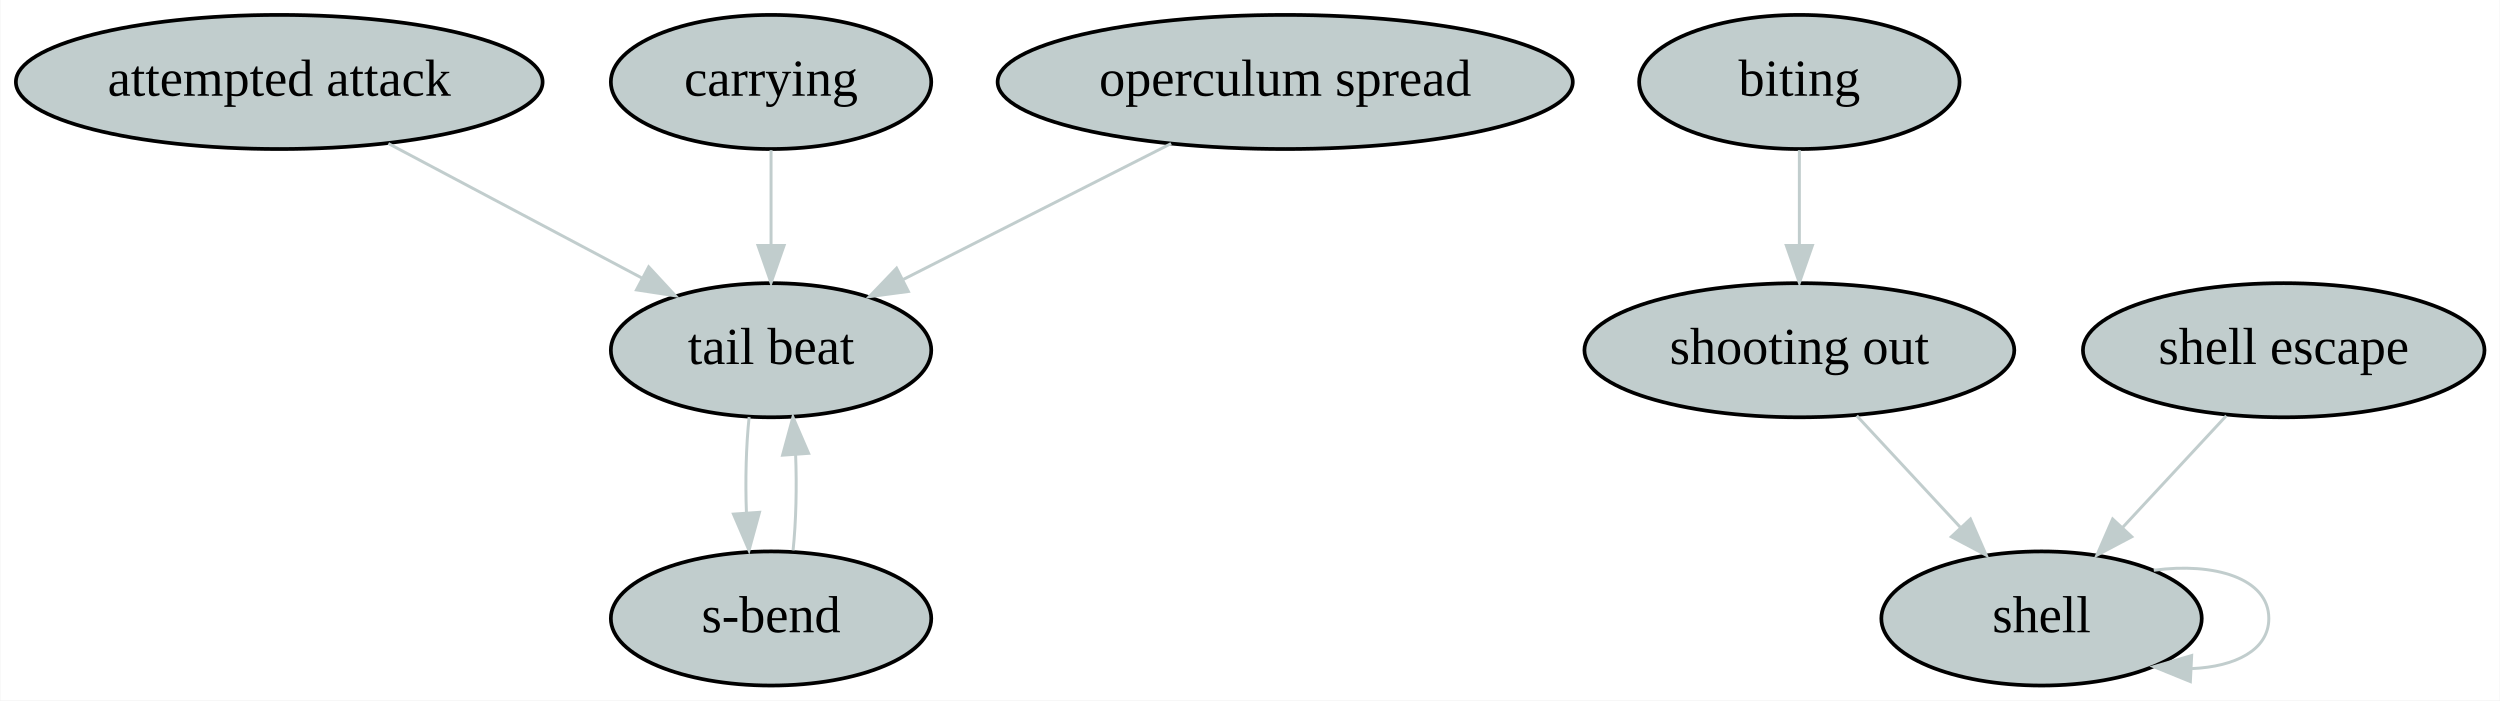
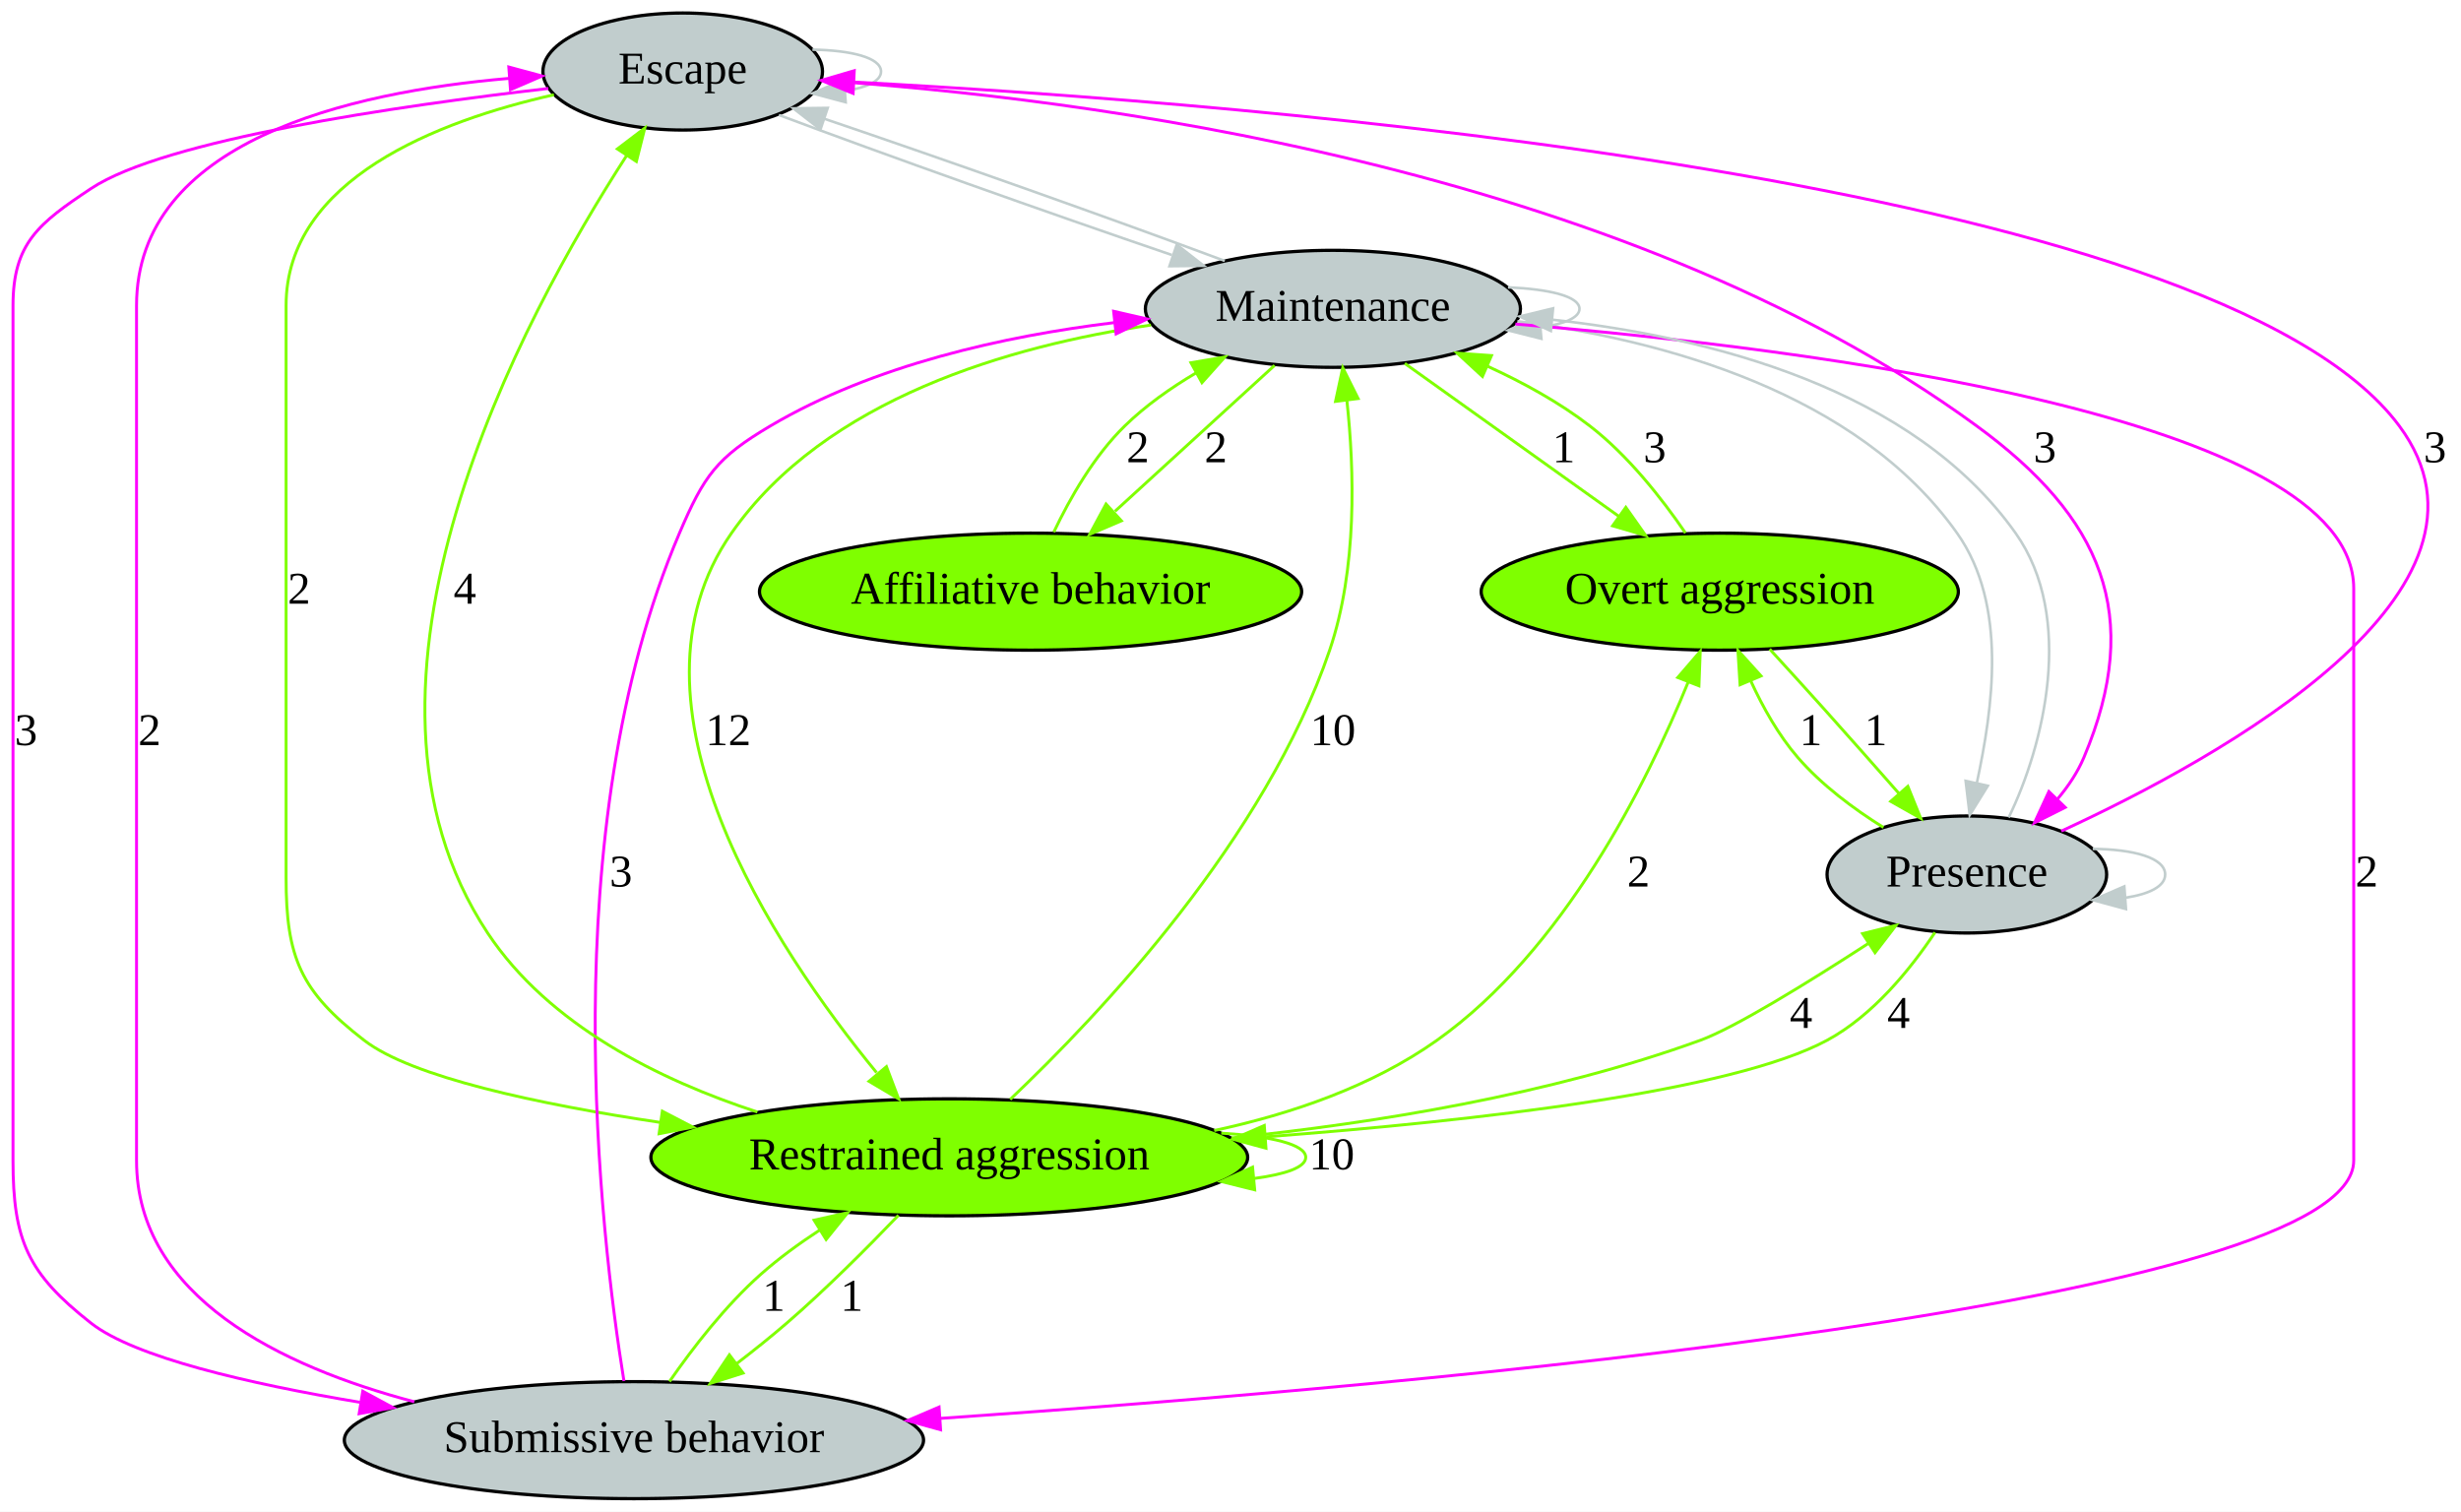
- <svg xmlns="http://www.w3.org/2000/svg" xmlns:xlink="http://www.w3.org/1999/xlink" width="671pt" height="188pt" viewBox="0.00 0.00 670.79 188.00">
-   <g id="graph0" class="graph" transform="scale(1 1) rotate(0) translate(4 184)">
-     <polygon fill="white" stroke="none" points="-4,4 -4,-184 666.789,-184 666.789,4 -4,4" />
+ <svg xmlns="http://www.w3.org/2000/svg" xmlns:xlink="http://www.w3.org/1999/xlink" width="757pt" height="465pt" viewBox="0.00 0.00 757.00 465.00">
+   <g id="graph0" class="graph" transform="scale(1 1) rotate(0) translate(4 461)">
+     <polygon fill="white" stroke="none" points="-4,4 -4,-461 753,-461 753,4 -4,4" />
    <g id="node1" class="node">
      <g id="a_node1">
        <a xlink:title="what should &#13; be here">
-           <ellipse fill="#c1cdcd" stroke="black" cx="70.844" cy="-162" rx="70.688" ry="18" />
-           <text text-anchor="middle" x="70.844" y="-158.3" font-family="Times New Roman,serif" font-size="14.00">attempted attack</text>
+           <ellipse fill="#c1cdcd" stroke="black" cx="206" cy="-439" rx="43" ry="18" />
+           <text text-anchor="middle" x="206" y="-435.3" font-family="Times New Roman,serif" font-size="14.00">Escape</text>
        </a>
      </g>
+     </g>
+     <g id="edge1" class="edge">
+       <path fill="none" stroke="#c1cdcd" stroke-width="0.8" d="M245.895,-445.735C257.764,-445.534 267,-443.289 267,-439 267,-436.051 262.635,-434.069 256.049,-433.052" />
+       <polygon fill="#c1cdcd" stroke="#c1cdcd" stroke-width="0.8" points="256.135,-429.548 245.895,-432.265 255.594,-436.527 256.135,-429.548" />
+     </g>
+     <g id="node2" class="node">
+       <g id="a_node2">
+         <a xlink:title="what should &#13; be here">
+           <ellipse fill="#c1cdcd" stroke="black" cx="406" cy="-366" rx="57.69" ry="18" />
+           <text text-anchor="middle" x="406" y="-362.3" font-family="Times New Roman,serif" font-size="14.00">Maintenance</text>
+         </a>
+       </g>
+     </g>
+     <g id="edge2" class="edge">
+       <path fill="none" stroke="#c1cdcd" stroke-width="0.8" d="M235.57,-425.633C267.446,-413.67 318.485,-395.5 356.469,-382.561" />
+       <polygon fill="#c1cdcd" stroke="#c1cdcd" stroke-width="0.8" points="357.968,-385.749 366.317,-379.226 355.722,-379.119 357.968,-385.749" />
    </g>
    <g id="node3" class="node">
      <g id="a_node3">
        <a xlink:title="what should &#13; be here">
-           <ellipse fill="#c1cdcd" stroke="black" cx="202.844" cy="-90" rx="43" ry="18" />
-           <text text-anchor="middle" x="202.844" y="-86.3" font-family="Times New Roman,serif" font-size="14.00">tail beat</text>
+           <ellipse fill="#c1cdcd" stroke="black" cx="601" cy="-192" rx="43" ry="18" />
+           <text text-anchor="middle" x="601" y="-188.3" font-family="Times New Roman,serif" font-size="14.00">Presence</text>
        </a>
      </g>
    </g>
-     <g id="edge1" class="edge">
-       <path fill="none" stroke="#c1cdcd" stroke-width="0.8" d="M100.139,-145.465C120.252,-134.798 147.034,-120.596 168.206,-109.368" />
-       <polygon fill="#c1cdcd" stroke="#c1cdcd" stroke-width="0.8" points="170.002,-112.378 177.197,-104.6 166.723,-106.193 170.002,-112.378" />
-     </g>
-     <g id="node2" class="node">
-       <g id="a_node2">
-         <a xlink:title="what should &#13; be here">
-           <ellipse fill="#c1cdcd" stroke="black" cx="202.844" cy="-18" rx="43" ry="18" />
-           <text text-anchor="middle" x="202.844" y="-14.3" font-family="Times New Roman,serif" font-size="14.00">s-bend</text>
-         </a>
-       </g>
-     </g>
-     <g id="edge2" class="edge">
-       <path fill="none" stroke="#c1cdcd" stroke-width="0.8" d="M208.757,-36.275C209.558,-44.03 209.784,-53.362 209.434,-62.005" />
-       <polygon fill="#c1cdcd" stroke="#c1cdcd" stroke-width="0.8" points="205.938,-61.833 208.722,-72.055 212.92,-62.328 205.938,-61.833" />
-     </g>
    <g id="edge3" class="edge">
-       <path fill="none" stroke="#c1cdcd" stroke-width="0.8" d="M196.965,-72.055C196.147,-64.346 195.905,-55.027 196.239,-46.364" />
-       <polygon fill="#c1cdcd" stroke="#c1cdcd" stroke-width="0.8" points="199.738,-46.492 196.931,-36.275 192.754,-46.012 199.738,-46.492" />
+       <path fill="none" stroke="magenta" stroke-width="0.9" d="M248.594,-436.255C326.389,-431.099 493.602,-410.699 604,-330 642.466,-301.882 655.543,-271.89 637,-228 635.066,-223.423 632.209,-219.149 628.935,-215.27" />
+       <polygon fill="magenta" stroke="magenta" stroke-width="0.9" points="631.263,-212.643 621.793,-207.892 626.234,-217.512 631.263,-212.643" />
+       <text text-anchor="middle" x="625" y="-318.8" font-family="Times New Roman,serif" font-size="14.00">3</text>
    </g>
    <g id="node4" class="node">
      <g id="a_node4">
        <a xlink:title="what should &#13; be here">
-           <ellipse fill="#c1cdcd" stroke="black" cx="478.844" cy="-162" rx="43" ry="18" />
-           <text text-anchor="middle" x="478.844" y="-158.3" font-family="Times New Roman,serif" font-size="14.00">biting</text>
+           <ellipse fill="#c1cdcd" stroke="black" cx="191" cy="-18" rx="89.084" ry="18" />
+           <text text-anchor="middle" x="191" y="-14.3" font-family="Times New Roman,serif" font-size="14.00">Submissive behavior</text>
        </a>
      </g>
+     </g>
+     <g id="edge4" class="edge">
+       <path fill="none" stroke="magenta" stroke-width="0.9" d="M164.662,-433.786C118.284,-428.417 46.58,-418.001 24,-403 7.983,-392.359 0,-386.23 0,-367 0,-367 0,-367 0,-104 0,-79.35 4.602,-69.209 24,-54 37.367,-43.52 72.271,-35.405 106.733,-29.64" />
+       <polygon fill="magenta" stroke="magenta" stroke-width="0.9" points="107.589,-33.048 116.905,-28.002 106.476,-26.137 107.589,-33.048" />
+       <text text-anchor="middle" x="4" y="-231.8" font-family="Times New Roman,serif" font-size="14.00">3</text>
+     </g>
+     <g id="node6" class="node">
+       <g id="a_node6">
+         <a xlink:title="what should &#13; be here">
+           <ellipse fill="#7fff00" stroke="black" cx="288" cy="-105" rx="91.784" ry="18" />
+           <text text-anchor="middle" x="288" y="-101.3" font-family="Times New Roman,serif" font-size="14.00">Restrained aggression</text>
+         </a>
+       </g>
+     </g>
+     <g id="edge5" class="edge">
+       <path fill="none" stroke="#7fff00" stroke-width="0.9" d="M166.39,-431.851C130.767,-423.804 84,-405.842 84,-367 84,-367 84,-367 84,-191 84,-166.35 88.492,-156.068 108,-141 122.687,-129.657 161.326,-121.386 199.057,-115.742" />
+       <polygon fill="#7fff00" stroke="#7fff00" stroke-width="0.9" points="199.734,-119.181 209.133,-114.292 198.736,-112.253 199.734,-119.181" />
+       <text text-anchor="middle" x="88" y="-275.3" font-family="Times New Roman,serif" font-size="14.00">2</text>
+     </g>
+     <g id="edge6" class="edge">
+       <path fill="none" stroke="#c1cdcd" stroke-width="0.8" d="M372.736,-380.749C338.937,-393.359 286.626,-411.926 249.558,-424.467" />
+       <polygon fill="#c1cdcd" stroke="#c1cdcd" stroke-width="0.8" points="248.374,-421.172 240.01,-427.676 250.604,-427.808 248.374,-421.172" />
+     </g>
+     <g id="edge7" class="edge">
+       <path fill="none" stroke="#c1cdcd" stroke-width="0.8" d="M459.855,-372.617C472.509,-372.073 481.845,-369.867 481.845,-366 481.845,-363.281 477.23,-361.383 470.09,-360.307" />
+       <polygon fill="#c1cdcd" stroke="#c1cdcd" stroke-width="0.8" points="470.129,-356.797 459.855,-359.383 469.5,-363.768 470.129,-356.797" />
+     </g>
+     <g id="edge8" class="edge">
+       <path fill="none" stroke="#c1cdcd" stroke-width="0.8" d="M462.742,-362.194C507.562,-356.385 567.325,-340.279 598,-297 613.709,-274.836 608.918,-242.876 604.093,-220.246" />
+       <polygon fill="#c1cdcd" stroke="#c1cdcd" stroke-width="0.8" points="607.463,-219.277 601.879,-210.273 600.629,-220.794 607.463,-219.277" />
+     </g>
+     <g id="edge9" class="edge">
+       <path fill="none" stroke="magenta" stroke-width="0.9" d="M462.137,-361.312C552.454,-353.82 720,-332.805 720,-280 720,-280 720,-280 720,-104 720,-60.496 437.503,-35.183 285.388,-24.706" />
+       <polygon fill="magenta" stroke="magenta" stroke-width="0.9" points="285.328,-21.194 275.114,-24.007 284.853,-28.178 285.328,-21.194" />
+       <text text-anchor="middle" x="724" y="-188.3" font-family="Times New Roman,serif" font-size="14.00">2</text>
    </g>
    <g id="node5" class="node">
      <g id="a_node5">
        <a xlink:title="what should &#13; be here">
-           <ellipse fill="#c1cdcd" stroke="black" cx="478.844" cy="-90" rx="57.69" ry="18" />
-           <text text-anchor="middle" x="478.844" y="-86.3" font-family="Times New Roman,serif" font-size="14.00">shooting out</text>
+           <ellipse fill="#7fff00" stroke="black" cx="313" cy="-279" rx="83.386" ry="18" />
+           <text text-anchor="middle" x="313" y="-275.3" font-family="Times New Roman,serif" font-size="14.00">Affiliative behavior</text>
        </a>
      </g>
    </g>
-     <g id="edge4" class="edge">
-       <path fill="none" stroke="#c1cdcd" stroke-width="0.8" d="M478.844,-143.697C478.844,-135.983 478.844,-126.712 478.844,-118.112" />
-       <polygon fill="#c1cdcd" stroke="#c1cdcd" stroke-width="0.8" points="482.344,-118.104 478.844,-108.104 475.344,-118.104 482.344,-118.104" />
+     <g id="edge10" class="edge">
+       <path fill="none" stroke="#7fff00" stroke-width="0.9" d="M388.069,-348.611C374.135,-335.876 354.613,-318.034 338.97,-303.736" />
+       <polygon fill="#7fff00" stroke="#7fff00" stroke-width="0.9" points="340.936,-300.792 331.194,-296.629 336.214,-305.959 340.936,-300.792" />
+       <text text-anchor="middle" x="370" y="-318.8" font-family="Times New Roman,serif" font-size="14.00">2</text>
    </g>
-     <g id="node8" class="node">
-       <g id="a_node8">
-         <a xlink:title="what should &#13; be here">
-           <ellipse fill="#c1cdcd" stroke="black" cx="543.844" cy="-18" rx="43" ry="18" />
-           <text text-anchor="middle" x="543.844" y="-14.3" font-family="Times New Roman,serif" font-size="14.00">shell</text>
-         </a>
-       </g>
-     </g>
-     <g id="edge5" class="edge">
-       <path fill="none" stroke="#c1cdcd" stroke-width="0.8" d="M494.248,-72.411C502.542,-63.479 512.913,-52.31 522.025,-42.498" />
-       <polygon fill="#c1cdcd" stroke="#c1cdcd" stroke-width="0.8" points="524.758,-44.698 528.998,-34.988 519.628,-39.934 524.758,-44.698" />
-     </g>
-     <g id="node6" class="node">
-       <g id="a_node6">
-         <a xlink:title="what should &#13; be here">
-           <ellipse fill="#c1cdcd" stroke="black" cx="202.844" cy="-162" rx="43" ry="18" />
-           <text text-anchor="middle" x="202.844" y="-158.3" font-family="Times New Roman,serif" font-size="14.00">carrying</text>
-         </a>
-       </g>
-     </g>
-     <g id="edge6" class="edge">
-       <path fill="none" stroke="#c1cdcd" stroke-width="0.8" d="M202.844,-143.697C202.844,-135.983 202.844,-126.712 202.844,-118.112" />
-       <polygon fill="#c1cdcd" stroke="#c1cdcd" stroke-width="0.8" points="206.344,-118.104 202.844,-108.104 199.344,-118.104 206.344,-118.104" />
+     <g id="edge12" class="edge">
+       <path fill="none" stroke="#7fff00" stroke-width="0.9" d="M350.04,-361.015C306.899,-354.66 249.885,-338.391 221,-297 184.262,-244.355 234.076,-169.582 265.622,-131.071" />
+       <polygon fill="#7fff00" stroke="#7fff00" stroke-width="0.9" points="268.666,-132.888 272.42,-122.98 263.307,-128.384 268.666,-132.888" />
+       <text text-anchor="middle" x="220" y="-231.8" font-family="Times New Roman,serif" font-size="14.00">12</text>
    </g>
    <g id="node7" class="node">
      <g id="a_node7">
        <a xlink:title="what should &#13; be here">
-           <ellipse fill="#c1cdcd" stroke="black" cx="340.844" cy="-162" rx="77.187" ry="18" />
-           <text text-anchor="middle" x="340.844" y="-158.3" font-family="Times New Roman,serif" font-size="14.00">operculum spread</text>
+           <ellipse fill="#7fff00" stroke="black" cx="525" cy="-279" rx="73.387" ry="18" />
+           <text text-anchor="middle" x="525" y="-275.3" font-family="Times New Roman,serif" font-size="14.00">Overt aggression</text>
        </a>
      </g>
    </g>
-     <g id="edge7" class="edge">
-       <path fill="none" stroke="#c1cdcd" stroke-width="0.8" d="M310.217,-145.465C288.956,-134.68 260.568,-120.28 238.321,-108.996" />
-       <polygon fill="#c1cdcd" stroke="#c1cdcd" stroke-width="0.8" points="239.703,-105.772 229.202,-104.37 236.537,-112.015 239.703,-105.772" />
+     <g id="edge11" class="edge">
+       <path fill="none" stroke="#7fff00" stroke-width="0.9" d="M428.104,-349.211C446.654,-335.962 473.358,-316.887 494.037,-302.116" />
+       <polygon fill="#7fff00" stroke="#7fff00" stroke-width="0.9" points="496.101,-304.943 502.204,-296.283 492.032,-299.247 496.101,-304.943" />
+       <text text-anchor="middle" x="477" y="-318.8" font-family="Times New Roman,serif" font-size="14.00">1</text>
    </g>
-     <g id="edge8" class="edge">
-       <path fill="none" stroke="#c1cdcd" stroke-width="0.8" d="M573.974,-30.943C590.127,-33.142 604.844,-28.828 604.844,-18 604.844,-9.541 595.862,-5.057 584.229,-4.549" />
-       <polygon fill="#c1cdcd" stroke="#c1cdcd" stroke-width="0.8" points="583.788,-1.066 573.974,-5.057 584.135,-8.058 583.788,-1.066" />
+     <g id="edge13" class="edge">
+       <path fill="none" stroke="magenta" stroke-width="0.9" d="M630.06,-205.361C679.622,-228.196 771.657,-279.307 734,-330 677.618,-405.901 381.163,-429.272 258.848,-435.748" />
+       <polygon fill="magenta" stroke="magenta" stroke-width="0.9" points="258.415,-432.265 248.607,-436.272 258.773,-439.256 258.415,-432.265" />
+       <text text-anchor="middle" x="745" y="-318.8" font-family="Times New Roman,serif" font-size="14.00">3</text>
    </g>
-     <g id="node9" class="node">
-       <g id="a_node9">
-         <a xlink:title="what should &#13; be here">
-           <ellipse fill="#c1cdcd" stroke="black" cx="608.844" cy="-90" rx="53.891" ry="18" />
-           <text text-anchor="middle" x="608.844" y="-86.3" font-family="Times New Roman,serif" font-size="14.00">shell escape</text>
-         </a>
-       </g>
+     <g id="edge14" class="edge">
+       <path fill="none" stroke="#c1cdcd" stroke-width="0.8" d="M613.859,-209.513C624.668,-231.613 634.406,-271.031 616,-297 584.478,-341.474 522.24,-357.253 473.59,-362.651" />
+       <polygon fill="#c1cdcd" stroke="#c1cdcd" stroke-width="0.8" points="473.039,-359.189 463.43,-363.652 473.725,-366.155 473.039,-359.189" />
    </g>
-     <g id="edge9" class="edge">
-       <path fill="none" stroke="#c1cdcd" stroke-width="0.8" d="M593.44,-72.411C585.145,-63.479 574.774,-52.31 565.663,-42.498" />
-       <polygon fill="#c1cdcd" stroke="#c1cdcd" stroke-width="0.8" points="568.059,-39.934 558.69,-34.988 562.93,-44.698 568.059,-39.934" />
+     <g id="edge15" class="edge">
+       <path fill="none" stroke="#c1cdcd" stroke-width="0.8" d="M639.719,-199.873C652.149,-199.792 662,-197.168 662,-192 662,-188.366 657.13,-185.99 649.917,-184.871" />
+       <polygon fill="#c1cdcd" stroke="#c1cdcd" stroke-width="0.8" points="649.947,-181.364 639.719,-184.127 649.437,-188.346 649.947,-181.364" />
+     </g>
+     <g id="edge17" class="edge">
+       <path fill="none" stroke="#7fff00" stroke-width="0.9" d="M591.204,-174.193C583.645,-162.85 572.107,-148.61 558,-141 528.779,-125.236 450.32,-116.234 385.463,-111.319" />
+       <polygon fill="#7fff00" stroke="#7fff00" stroke-width="0.9" points="385.409,-107.806 375.18,-110.565 384.897,-114.787 385.409,-107.806" />
+       <text text-anchor="middle" x="580" y="-144.8" font-family="Times New Roman,serif" font-size="14.00">4</text>
+     </g>
+     <g id="edge16" class="edge">
+       <path fill="none" stroke="#7fff00" stroke-width="0.9" d="M575.336,-206.476C566.181,-212.199 556.331,-219.521 549,-228 543.09,-234.835 538.288,-243.378 534.575,-251.458" />
+       <polygon fill="#7fff00" stroke="#7fff00" stroke-width="0.9" points="531.239,-250.364 530.586,-260.939 537.691,-253.079 531.239,-250.364" />
+       <text text-anchor="middle" x="553" y="-231.8" font-family="Times New Roman,serif" font-size="14.00">1</text>
+     </g>
+     <g id="edge18" class="edge">
+       <path fill="none" stroke="magenta" stroke-width="0.9" d="M123.447,-29.802C82.46,-40.643 38,-62.067 38,-104 38,-367 38,-367 38,-367 38,-417.55 103.334,-432.665 152.515,-436.881" />
+       <polygon fill="magenta" stroke="magenta" stroke-width="0.9" points="152.508,-440.389 162.736,-437.624 153.016,-433.408 152.508,-440.389" />
+       <text text-anchor="middle" x="42" y="-231.8" font-family="Times New Roman,serif" font-size="14.00">2</text>
+     </g>
+     <g id="edge19" class="edge">
+       <path fill="none" stroke="magenta" stroke-width="0.9" d="M187.922,-36.194C180.672,-81.223 165.927,-205.439 205,-297 212.55,-314.691 216.437,-320.22 233,-330 264.804,-348.78 305.01,-357.634 338.655,-361.747" />
+       <polygon fill="magenta" stroke="magenta" stroke-width="0.9" points="338.546,-365.256 348.87,-362.876 339.315,-358.298 338.546,-365.256" />
+       <text text-anchor="middle" x="187" y="-188.3" font-family="Times New Roman,serif" font-size="14.00">3</text>
+     </g>
+     <g id="edge20" class="edge">
+       <path fill="none" stroke="#7fff00" stroke-width="0.9" d="M201.935,-36.041C209.1,-46.364 219.129,-59.356 230,-69 235.504,-73.883 241.782,-78.469 248.127,-82.613" />
+       <polygon fill="#7fff00" stroke="#7fff00" stroke-width="0.9" points="246.413,-85.669 256.754,-87.975 250.108,-79.723 246.413,-85.669" />
+       <text text-anchor="middle" x="234" y="-57.8" font-family="Times New Roman,serif" font-size="14.00">1</text>
+     </g>
+     <g id="edge21" class="edge">
+       <path fill="none" stroke="#7fff00" stroke-width="0.9" d="M320.146,-297.319C325.103,-307.748 332.517,-320.752 342,-330 348.39,-336.231 356.112,-341.684 363.949,-346.315" />
+       <polygon fill="#7fff00" stroke="#7fff00" stroke-width="0.9" points="362.334,-349.422 372.78,-351.192 365.718,-343.294 362.334,-349.422" />
+       <text text-anchor="middle" x="346" y="-318.8" font-family="Times New Roman,serif" font-size="14.00">2</text>
+     </g>
+     <g id="edge22" class="edge">
+       <path fill="none" stroke="#7fff00" stroke-width="0.9" d="M228.965,-118.937C198.893,-128.771 164.794,-145.63 146,-174 95.417,-250.359 156.61,-363.441 188.718,-413.092" />
+       <polygon fill="#7fff00" stroke="#7fff00" stroke-width="0.9" points="185.908,-415.188 194.341,-421.601 191.748,-411.329 185.908,-415.188" />
+       <text text-anchor="middle" x="139" y="-275.3" font-family="Times New Roman,serif" font-size="14.00">4</text>
+     </g>
+     <g id="edge23" class="edge">
+       <path fill="none" stroke="#7fff00" stroke-width="0.9" d="M306.72,-122.805C334.433,-149.075 385.226,-202.911 405,-261 413.512,-286.005 412.622,-316.392 410.297,-337.845" />
+       <polygon fill="#7fff00" stroke="#7fff00" stroke-width="0.9" points="406.809,-337.526 409.033,-347.885 413.755,-338.4 406.809,-337.526" />
+       <text text-anchor="middle" x="406" y="-231.8" font-family="Times New Roman,serif" font-size="14.00">10</text>
+     </g>
+     <g id="edge25" class="edge">
+       <path fill="none" stroke="#7fff00" stroke-width="0.9" d="M374.762,-110.962C418.973,-115.518 472.974,-124.253 519,-141 529.618,-144.864 551.978,-158.651 570.67,-170.772" />
+       <polygon fill="#7fff00" stroke="#7fff00" stroke-width="0.9" points="568.929,-173.815 579.214,-176.359 572.76,-167.956 568.929,-173.815" />
+       <text text-anchor="middle" x="550" y="-144.8" font-family="Times New Roman,serif" font-size="14.00">4</text>
+     </g>
+     <g id="edge27" class="edge">
+       <path fill="none" stroke="#7fff00" stroke-width="0.9" d="M272.361,-87.17C262.779,-77.166 250.074,-64.436 238,-54 233.151,-49.809 227.842,-45.561 222.593,-41.538" />
+       <polygon fill="#7fff00" stroke="#7fff00" stroke-width="0.9" points="224.569,-38.644 214.47,-35.441 220.367,-44.243 224.569,-38.644" />
+       <text text-anchor="middle" x="258" y="-57.8" font-family="Times New Roman,serif" font-size="14.00">1</text>
+     </g>
+     <g id="edge26" class="edge">
+       <path fill="none" stroke="#7fff00" stroke-width="0.9" d="M371.658,-112.442C386.93,-111.5 397.642,-109.02 397.642,-105 397.642,-101.954 391.49,-99.792 381.864,-98.513" />
+       <polygon fill="#7fff00" stroke="#7fff00" stroke-width="0.9" points="381.94,-95.005 371.658,-97.558 381.288,-101.974 381.94,-95.005" />
+       <text text-anchor="middle" x="405.642" y="-101.3" font-family="Times New Roman,serif" font-size="14.00">10</text>
+     </g>
+     <g id="edge24" class="edge">
+       <path fill="none" stroke="#7fff00" stroke-width="0.9" d="M369.492,-113.243C393.192,-118.332 418.045,-126.84 438,-141 476.981,-168.66 502.503,-219.82 515.286,-251.19" />
+       <polygon fill="#7fff00" stroke="#7fff00" stroke-width="0.9" points="512.078,-252.595 518.99,-260.625 518.593,-250.037 512.078,-252.595" />
+       <text text-anchor="middle" x="500" y="-188.3" font-family="Times New Roman,serif" font-size="14.00">2</text>
+     </g>
+     <g id="edge28" class="edge">
+       <path fill="none" stroke="#7fff00" stroke-width="0.9" d="M514.444,-297.048C507.206,-307.634 496.799,-320.908 485,-330 475.626,-337.224 464.527,-343.319 453.657,-348.295" />
+       <polygon fill="#7fff00" stroke="#7fff00" stroke-width="0.9" points="452,-345.198 444.212,-352.381 454.779,-351.623 452,-345.198" />
+       <text text-anchor="middle" x="505" y="-318.8" font-family="Times New Roman,serif" font-size="14.00">3</text>
+     </g>
+     <g id="edge29" class="edge">
+       <path fill="none" stroke="#7fff00" stroke-width="0.9" d="M540.365,-261.324C545.66,-255.543 551.612,-249.006 557,-243 564.606,-234.52 572.875,-225.162 580.169,-216.858" />
+       <polygon fill="#7fff00" stroke="#7fff00" stroke-width="0.9" points="582.85,-219.109 586.81,-209.282 577.586,-214.494 582.85,-219.109" />
+       <text text-anchor="middle" x="573" y="-231.8" font-family="Times New Roman,serif" font-size="14.00">1</text>
    </g>
  </g>
</svg>
